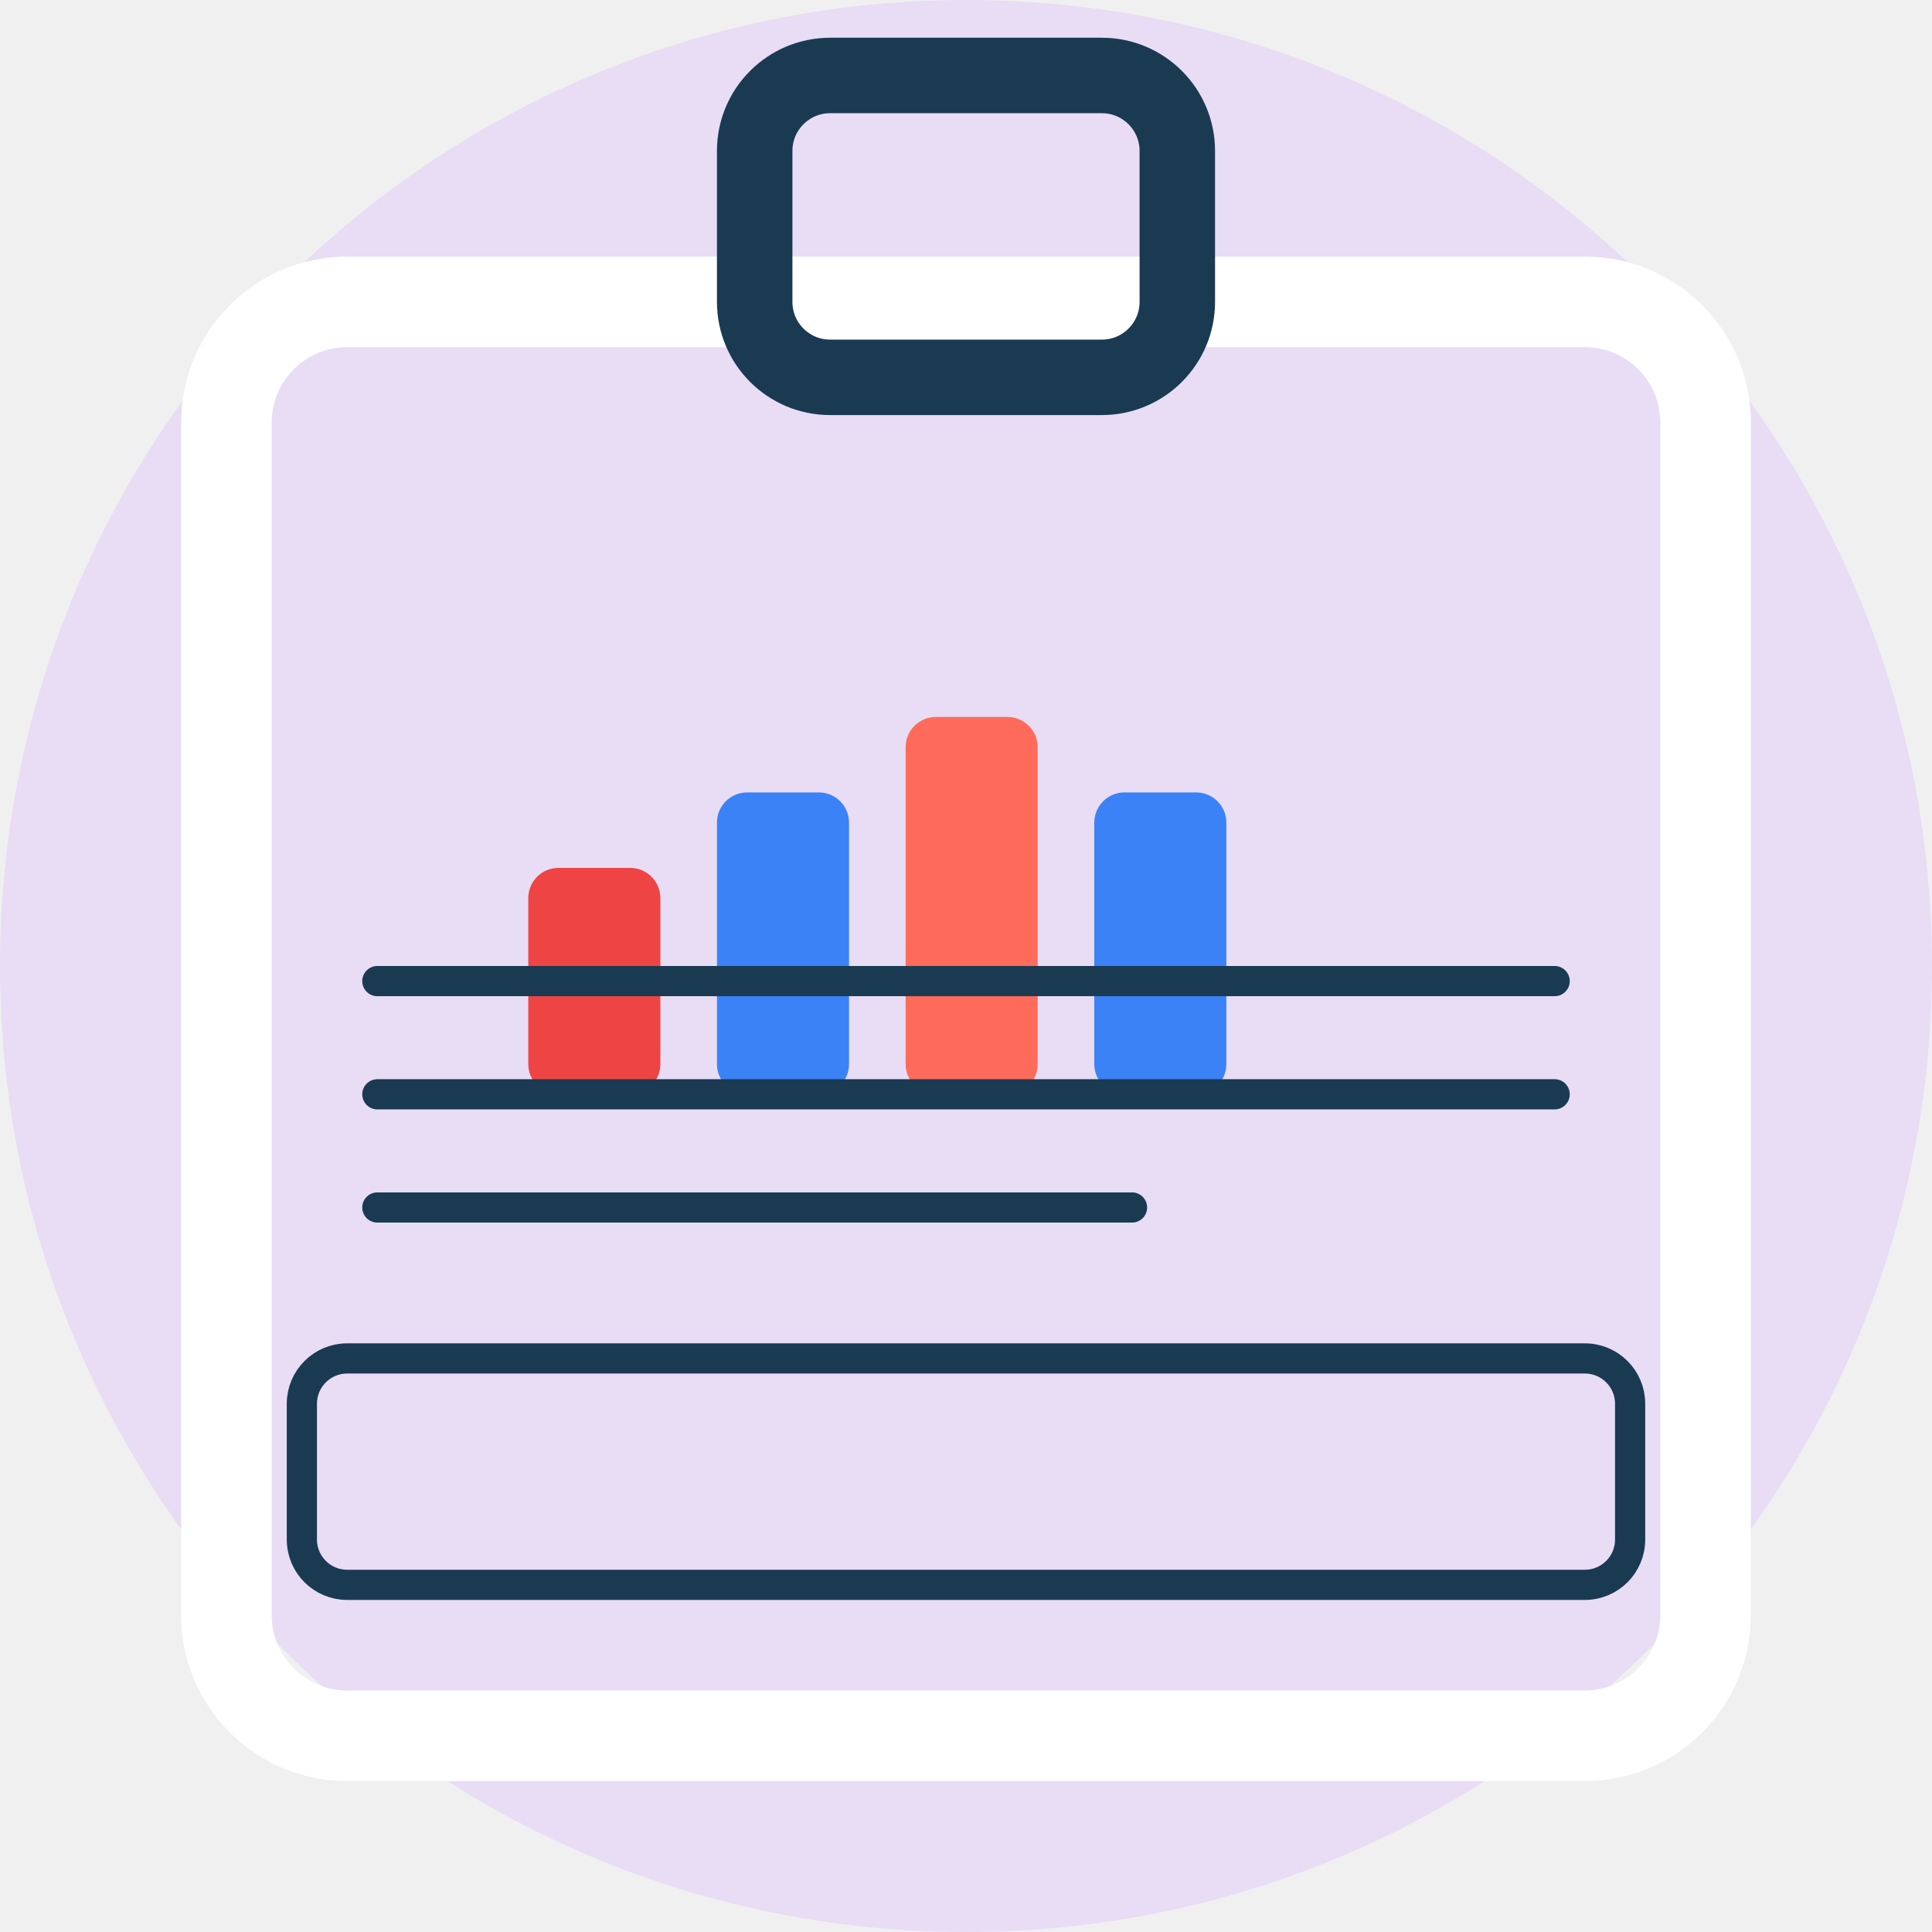
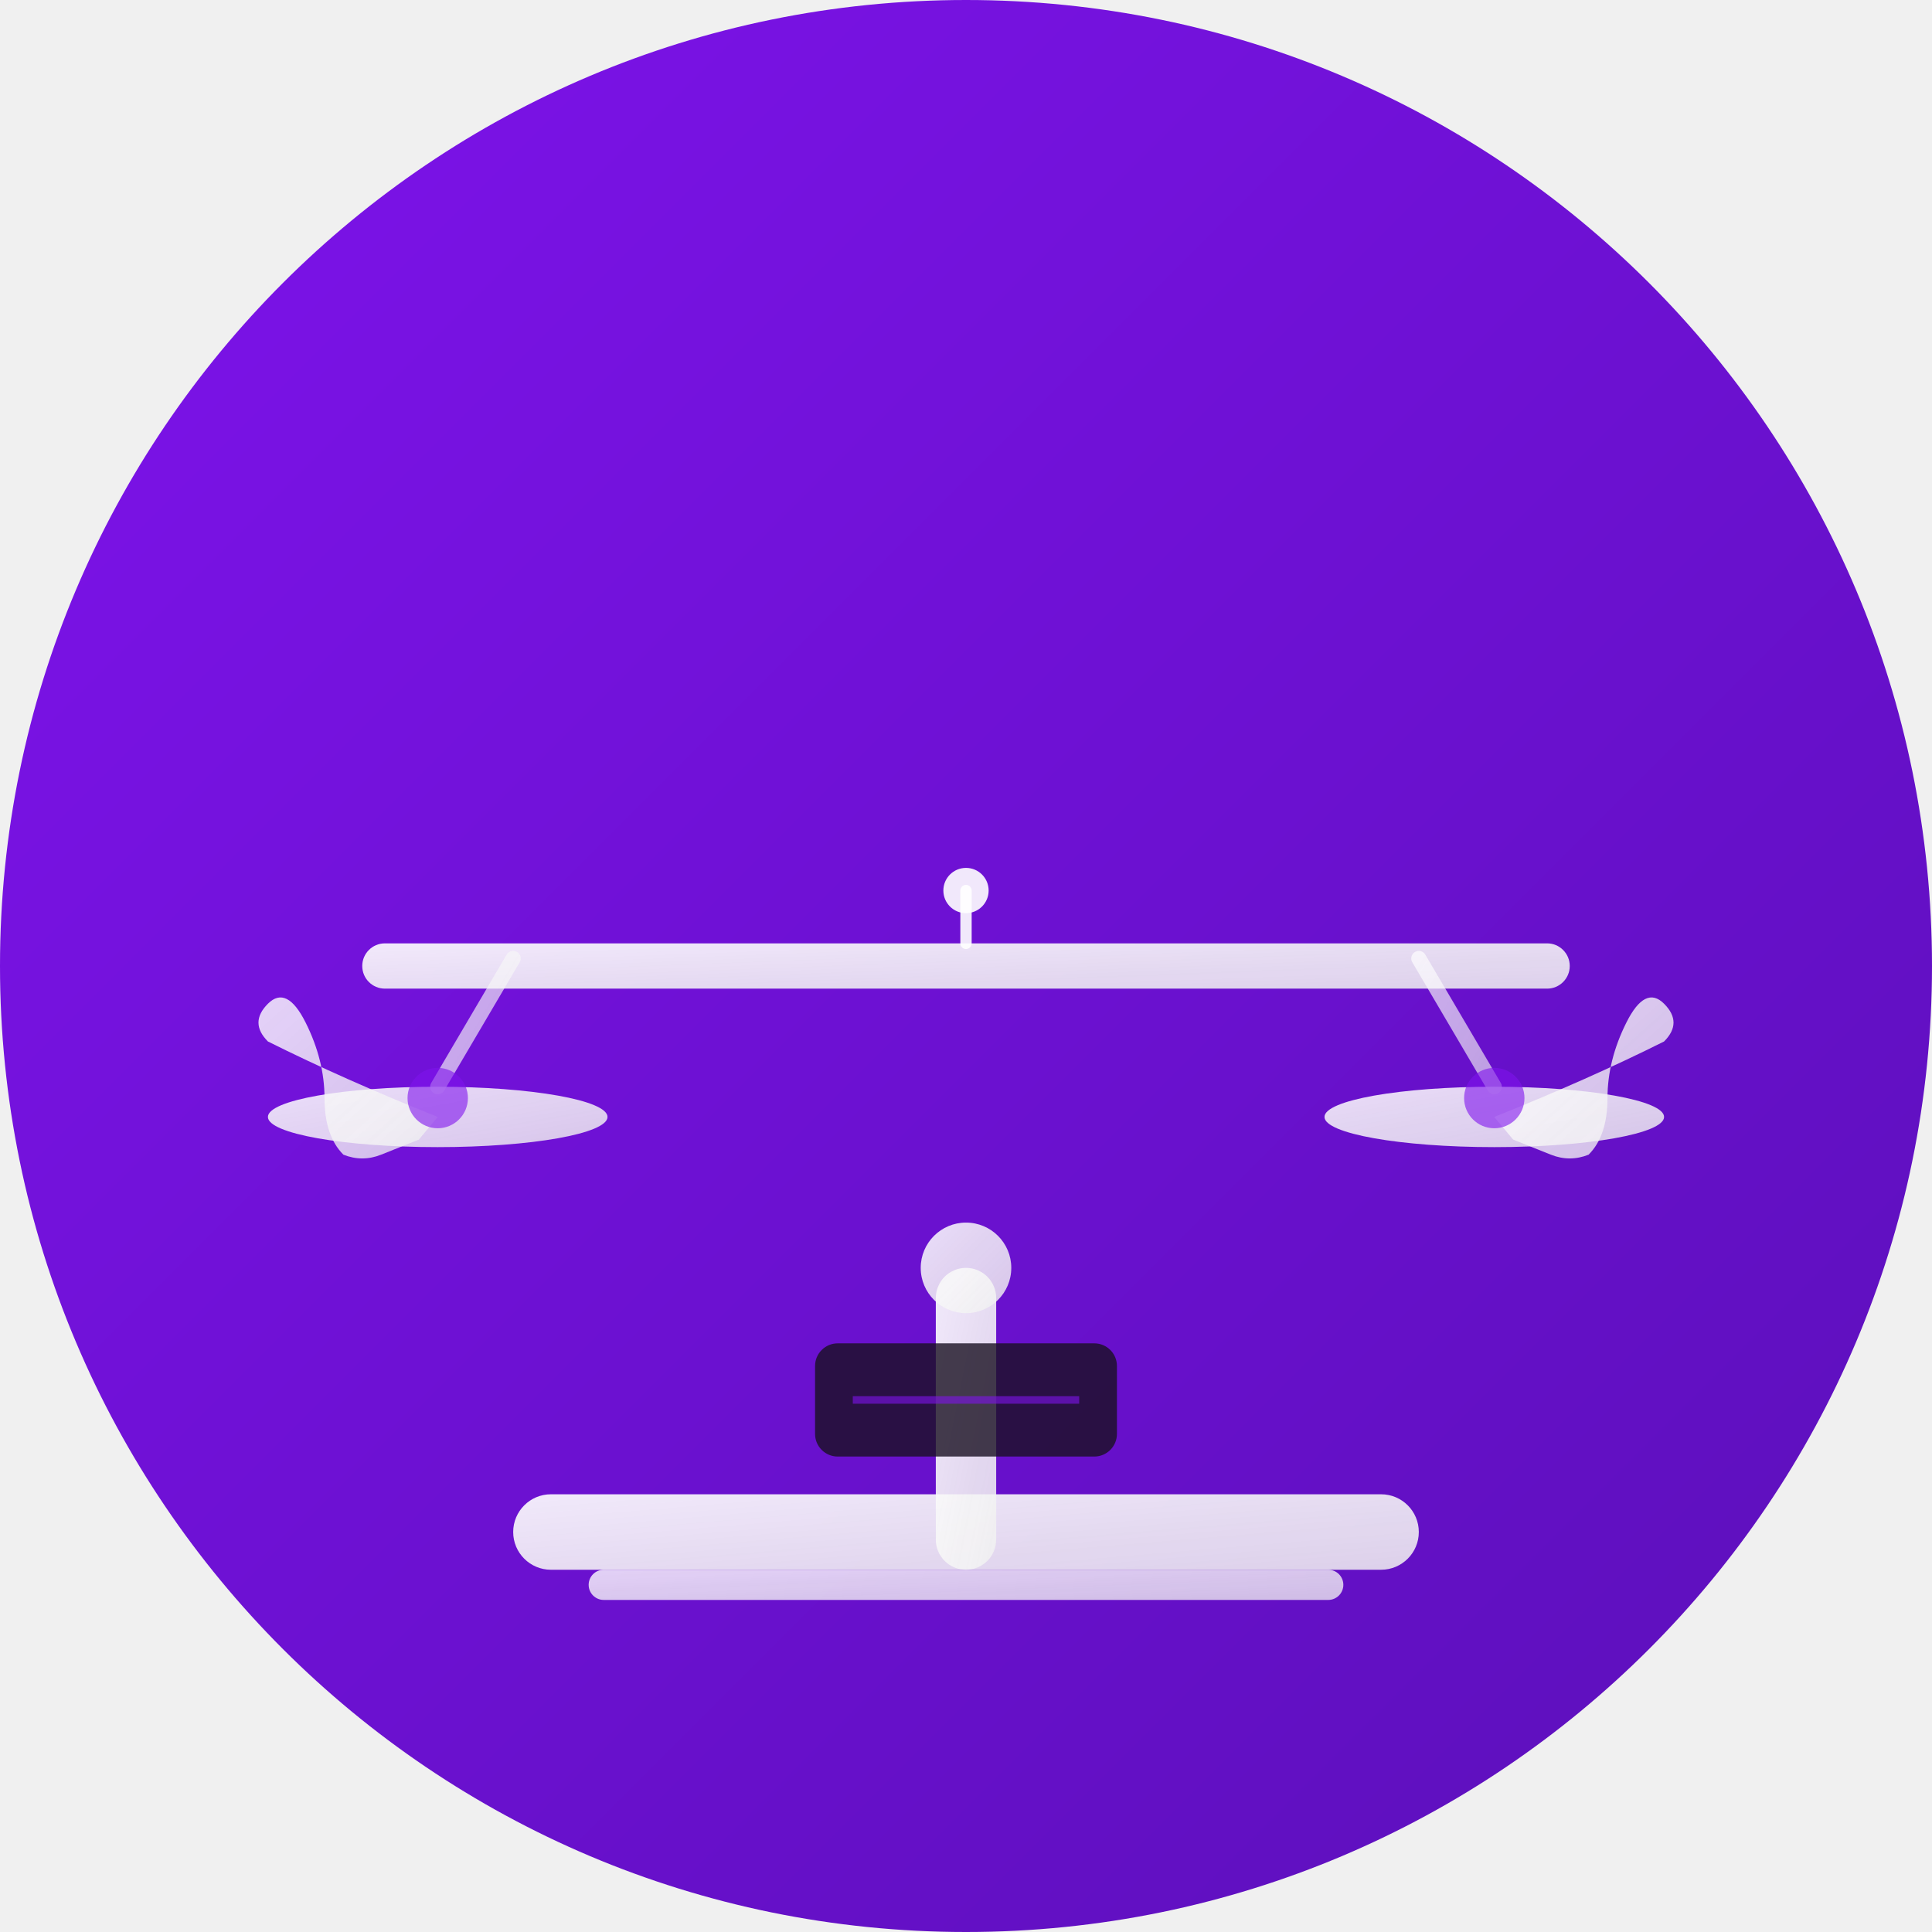
<svg xmlns="http://www.w3.org/2000/svg" viewBox="0 0 512 512" width="512" height="512">
-   <circle cx="256" cy="256" r="256" fill="#e8ddf5" />
-   <g>
-     <rect x="60" y="80" width="392" height="380" rx="32" fill="none" stroke="#fff" stroke-width="24" />
-     <rect x="200" y="20" width="112" height="80" rx="20" fill="none" stroke="#1a3a52" stroke-width="20" />
-     <g transform="translate(120, 150)">
-       <rect x="20" y="80" width="35" height="60" rx="8" fill="#ef4444" />
-       <rect x="70" y="60" width="35" height="80" rx="8" fill="#3b82f6" />
-       <rect x="120" y="40" width="35" height="100" rx="8" fill="#ff6b5b" />
-       <rect x="170" y="60" width="35" height="80" rx="8" fill="#3b82f6" />
-     </g>
-     <line x1="100" y1="260" x2="412" y2="260" stroke="#1a3a52" stroke-width="8" stroke-linecap="round" />
-     <line x1="100" y1="290" x2="412" y2="290" stroke="#1a3a52" stroke-width="8" stroke-linecap="round" />
-     <line x1="100" y1="320" x2="300" y2="320" stroke="#1a3a52" stroke-width="8" stroke-linecap="round" />
-     <rect x="80" y="360" width="352" height="60" rx="12" fill="none" stroke="#1a3a52" stroke-width="8" />
+   <defs>
+     <linearGradient id="grad" x1="0%" y1="0%" x2="100%" y2="100%">
+       <stop offset="0%" style="stop-color:#7f13ec;stop-opacity:1" />
+       <stop offset="100%" style="stop-color:#5a0fb8;stop-opacity:1" />
+     </linearGradient>
+     <linearGradient id="scaleGrad" x1="0%" y1="0%" x2="100%" y2="100%">
+       <stop offset="0%" style="stop-color:#ffffff;stop-opacity:0.95" />
+       <stop offset="100%" style="stop-color:#f0f0f0;stop-opacity:0.9" />
+     </linearGradient>
+   </defs>
+   <circle cx="256" cy="256" r="256" fill="url(#grad)" />
+   <g transform="translate(256, 256)">
+     <rect x="-120" y="140" width="240" height="20" rx="10" fill="url(#scaleGrad)" opacity="0.95" />
+     <rect x="-100" y="160" width="200" height="8" rx="4" fill="url(#scaleGrad)" opacity="0.85" />
+     <rect x="-8" y="80" width="16" height="80" rx="8" fill="url(#scaleGrad)" opacity="0.95" />
+     <circle cx="0" cy="80" r="12" fill="url(#scaleGrad)" opacity="0.9" />
+     <rect x="-160" y="-6" width="320" height="12" rx="6" fill="url(#scaleGrad)" opacity="0.95" />
+     <ellipse cx="-140" cy="40" rx="45" ry="8" fill="url(#scaleGrad)" opacity="0.9" />
+     <path d="M -140,40 Q -165,30 -185,20 Q -190,15 -185,10 Q -180,5 -175,15 Q -170,25 -170,35 Q -170,45 -165,50 Q -160,52 -155,50 Q -150,48 -145,46 Z" fill="url(#scaleGrad)" opacity="0.85" />
+     <line x1="-140" y1="32" x2="-140" y2="40" stroke="url(#scaleGrad)" stroke-width="3" opacity="0.8" />
+     <ellipse cx="140" cy="40" rx="45" ry="8" fill="url(#scaleGrad)" opacity="0.9" />
+     <path d="M 140,40 Q 165,30 185,20 Q 190,15 185,10 Q 180,5 175,15 Q 170,25 170,35 Q 170,45 165,50 Q 160,52 155,50 Q 150,48 145,46 Z" fill="url(#scaleGrad)" opacity="0.85" />
+     <line x1="140" y1="32" x2="140" y2="40" stroke="url(#scaleGrad)" stroke-width="3" opacity="0.8" />
+     <line x1="-140" y1="32" x2="-120" y2="-2" stroke="url(#scaleGrad)" stroke-width="4" stroke-linecap="round" opacity="0.7" />
+     <line x1="140" y1="32" x2="120" y2="-2" stroke="url(#scaleGrad)" stroke-width="4" stroke-linecap="round" opacity="0.7" />
+     <circle cx="-140" cy="35" r="8" fill="#7f13ec" opacity="0.6" />
+     <circle cx="140" cy="35" r="8" fill="#7f13ec" opacity="0.6" />
+     <line x1="0" y1="-6" x2="0" y2="-20" stroke="#ffffff" stroke-width="3" stroke-linecap="round" opacity="0.9" />
+     <circle cx="0" cy="-20" r="6" fill="#ffffff" opacity="0.9" />
+     <rect x="-40" y="100" width="80" height="30" rx="6" fill="#191022" opacity="0.8" />
+     <line x1="-30" y1="115" x2="30" y2="115" stroke="#7f13ec" stroke-width="2" opacity="0.6" />
  </g>
</svg>
